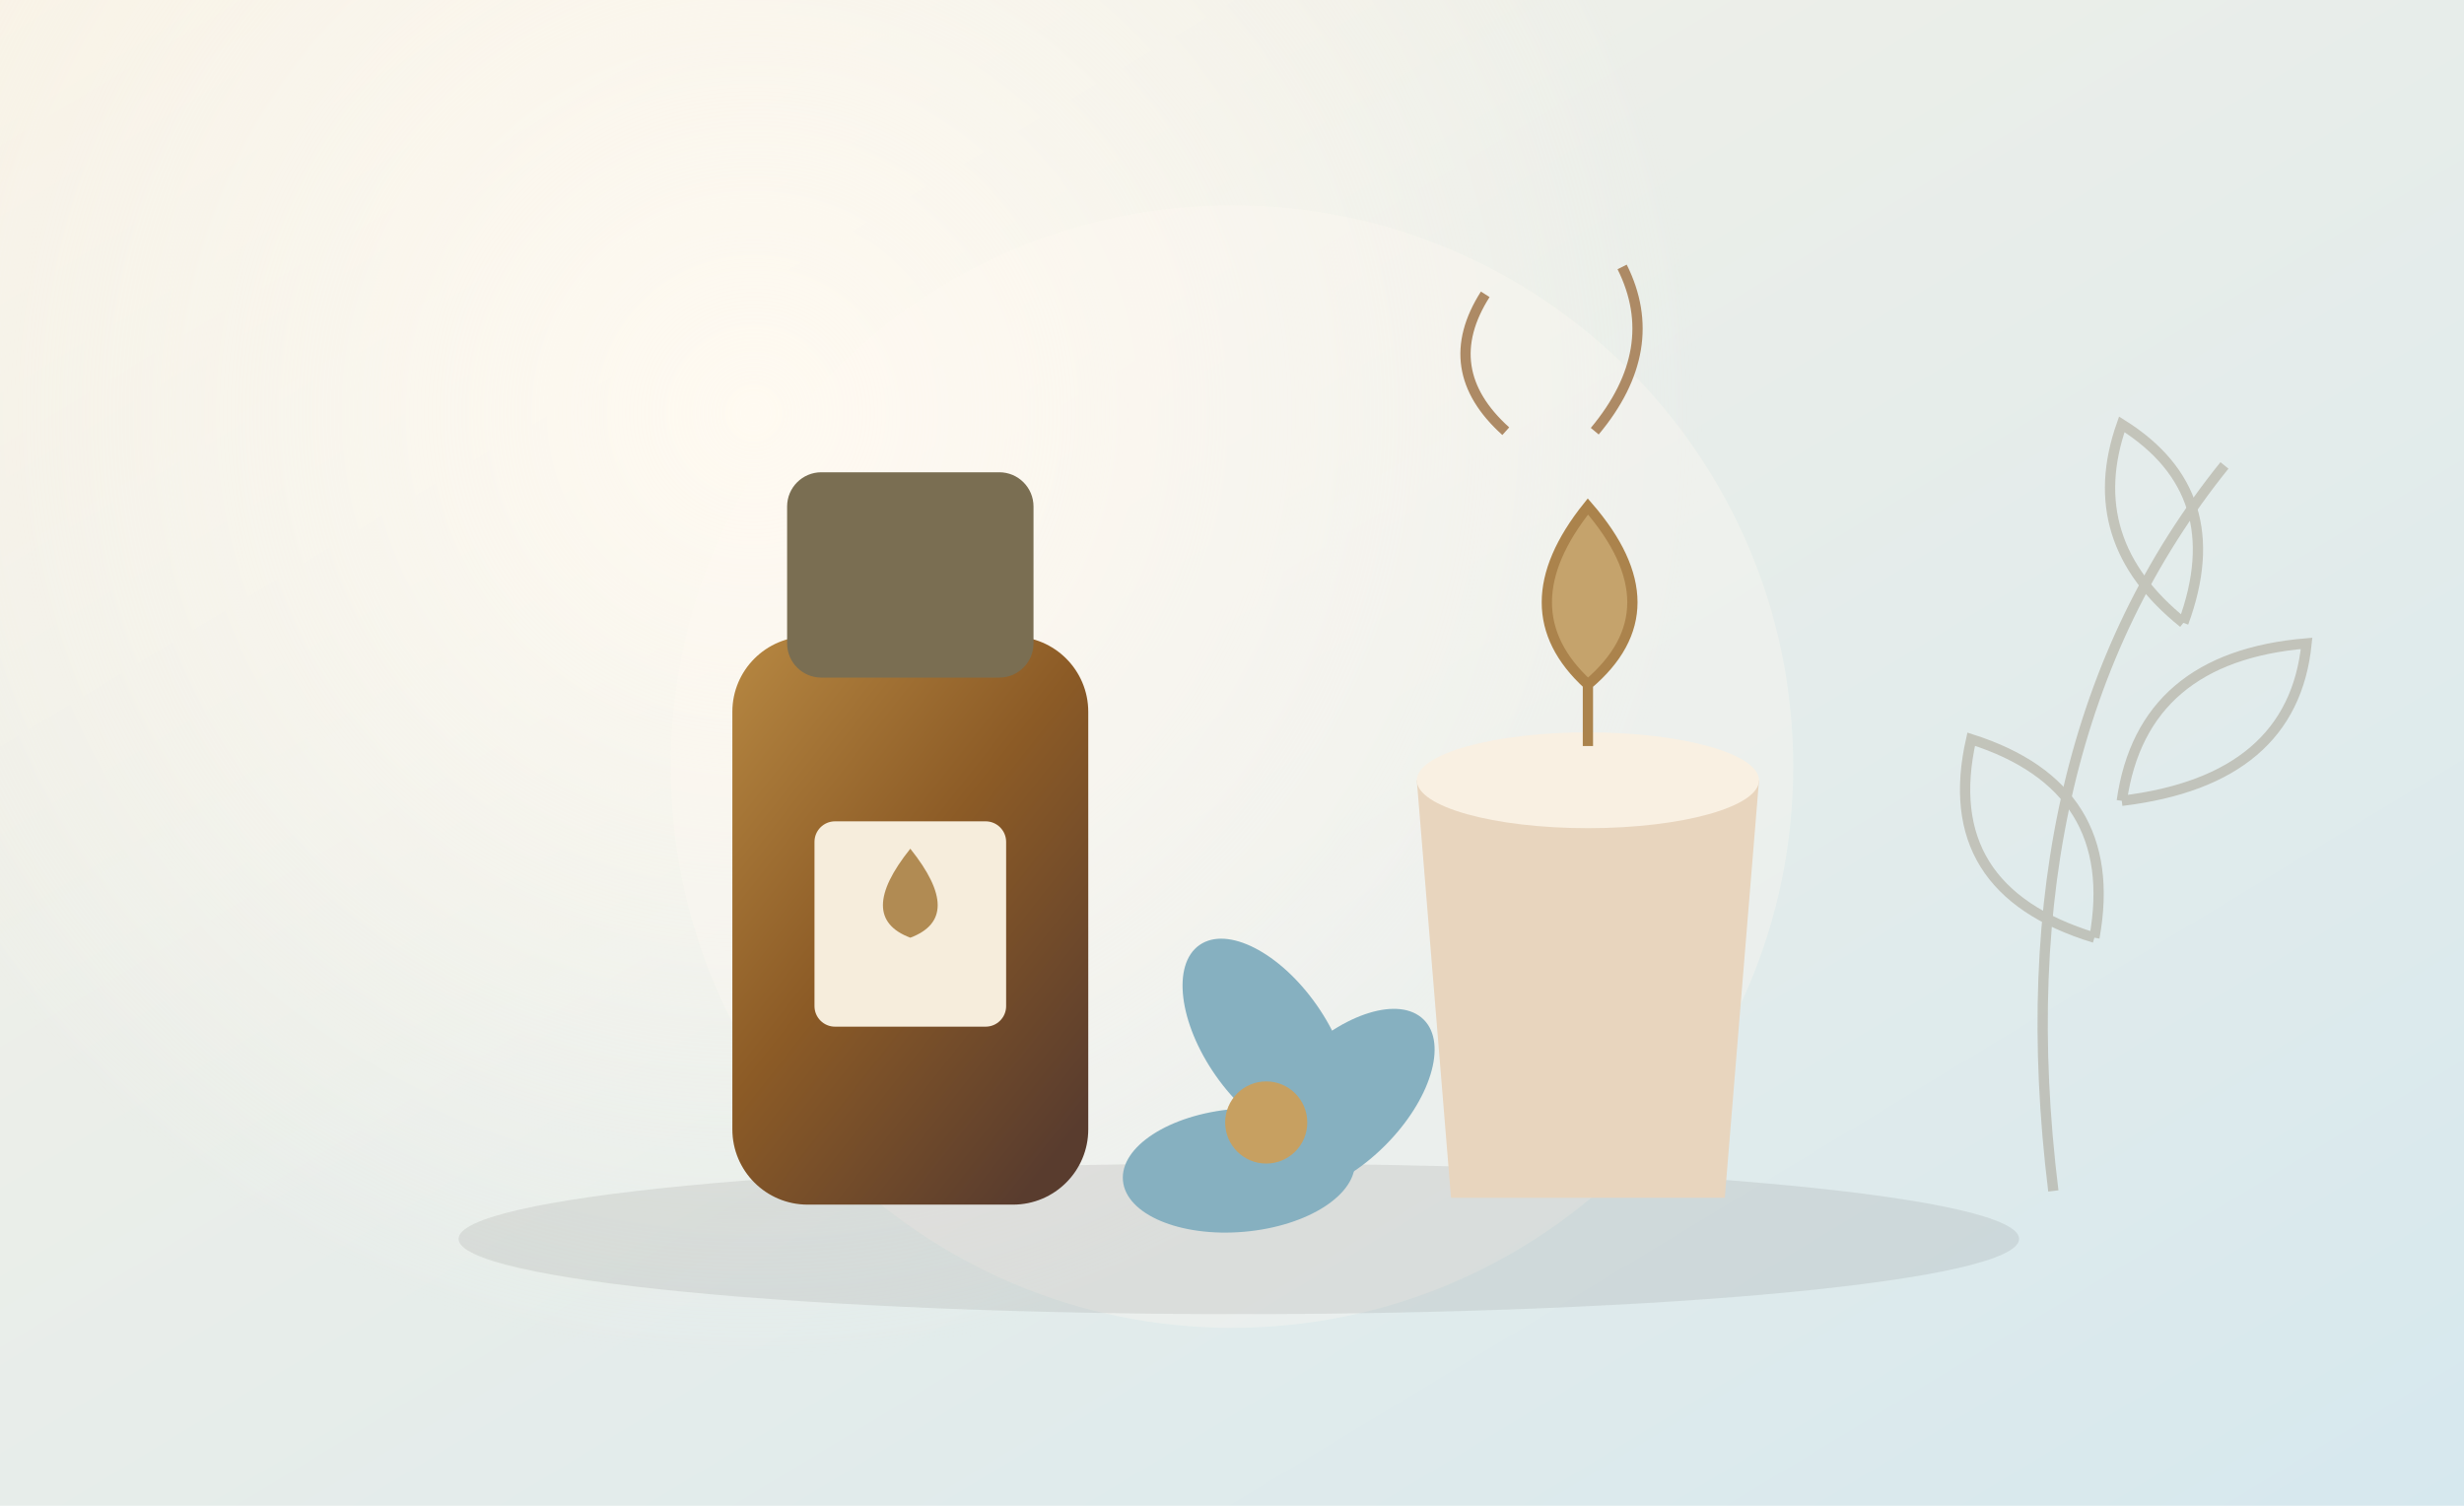
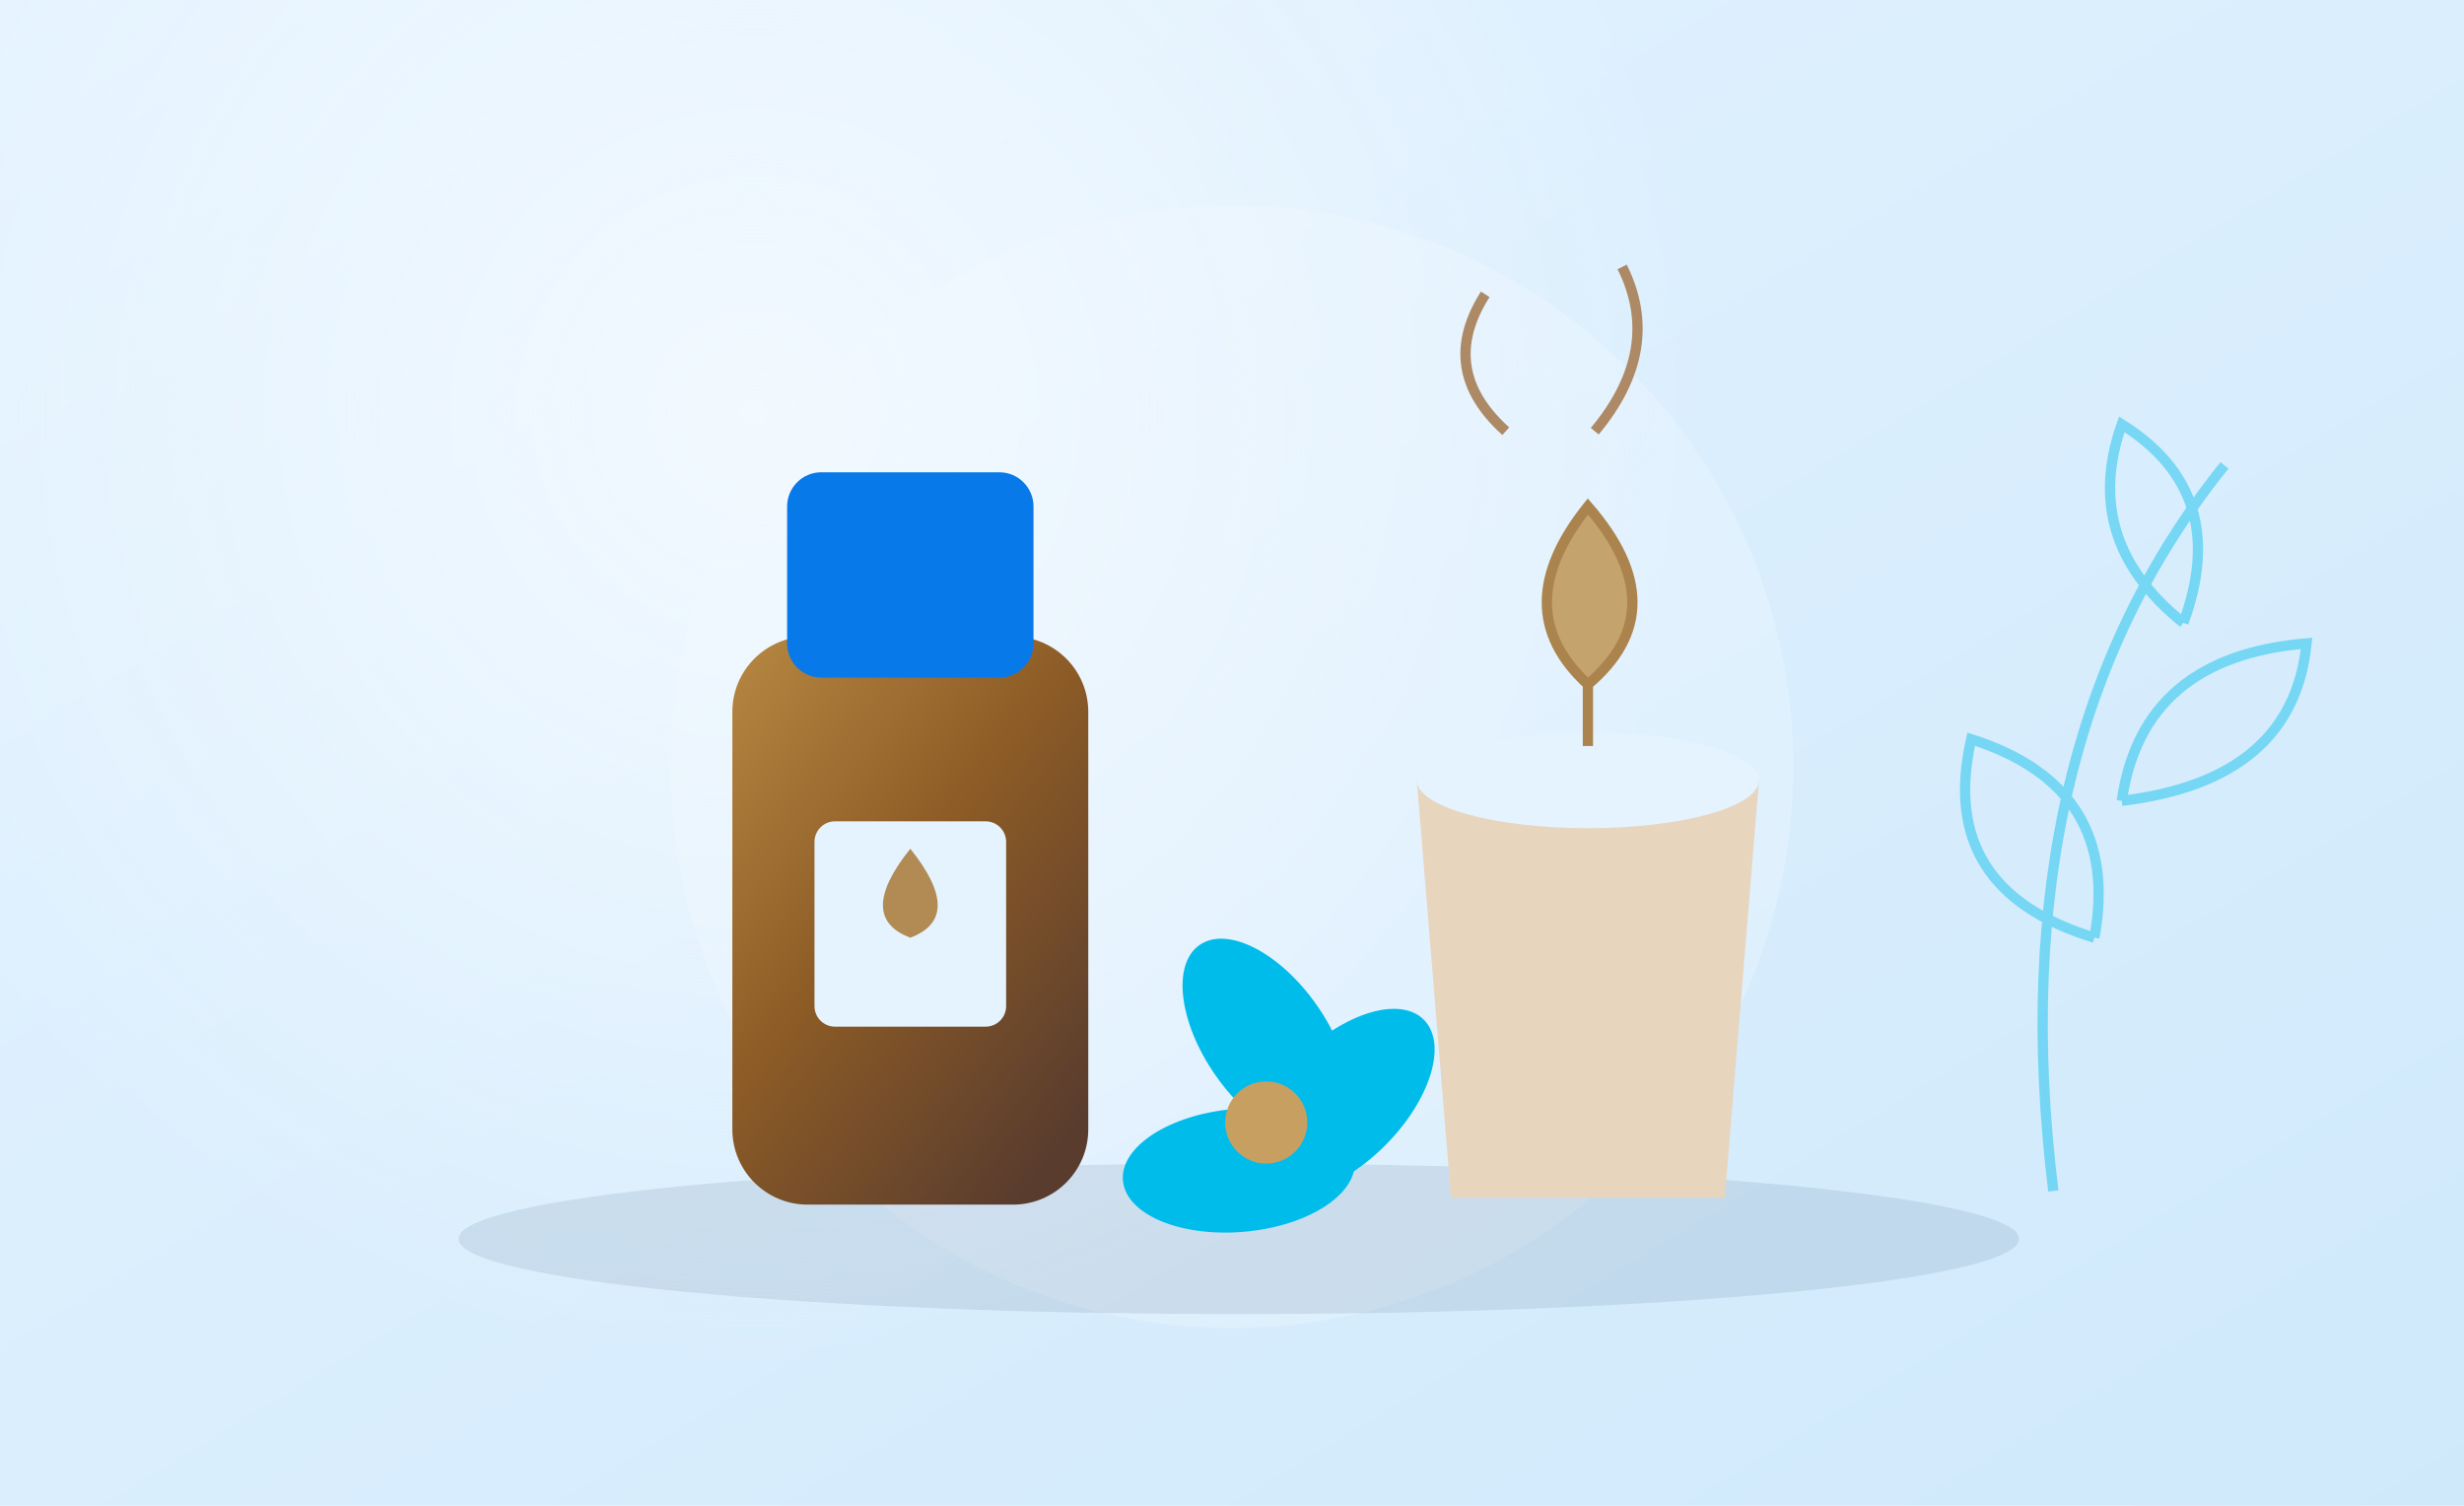
<svg xmlns="http://www.w3.org/2000/svg" width="720" height="440" viewBox="0 0 360 220">
  <defs>
    <linearGradient id="bg" x2="1" y2="1">
-       <stop stop-color="#f8f2e6" />
-       <stop offset="1" stop-color="#d6e8ee" />
+       <stop stop-color="#e5f3ff" />
+       <stop offset="1" stop-color="#cfe9fb" />
    </linearGradient>
    <linearGradient id="skin" x2=".8" y2="1">
      <stop stop-color="#ddbaa2" />
      <stop offset="1" stop-color="#bc8f7c" />
    </linearGradient>
    <linearGradient id="linen" x2="1" y2="1">
-       <stop stop-color="#fff9ee" />
+       <stop stop-color="#f2f9ff" />
      <stop offset="1" stop-color="#d9c8b5" />
    </linearGradient>
    <linearGradient id="bottle" x2=".8" y2="1">
      <stop stop-color="#b78842" />
      <stop offset=".5" stop-color="#8c5b26" />
      <stop offset="1" stop-color="#593c2e" />
    </linearGradient>
    <radialGradient id="light">
-       <stop stop-color="#fffaf1" />
-       <stop offset="1" stop-color="#fffaf1" stop-opacity="0" />
+       <stop stop-color="#f2f9ff" />
+       <stop offset="1" stop-color="#f2f9ff" stop-opacity="0" />
    </radialGradient>
  </defs>
  <path fill="url(#bg)" d="M0 0h360v220H0z" />
  <circle cx="110" cy="60" r="140" fill="url(#light)" />
-   <circle cx="180" cy="112" r="82" fill="#fffaf1" opacity=".32" />
-   <g fill="none" stroke="#9b927f" stroke-width="1.5" opacity=".45">
+   <circle cx="180" cy="112" r="82" fill="#f2f9ff" opacity=".32" />
+   <g fill="none" stroke="#00bceb" stroke-width="1.5" opacity=".45">
    <path d="M300 174q-8-65 25-106" />
    <path d="M306 137q-23-7-18-29 22 7 18 29M310 117q25-3 27-23-24 2-27 23M319 91q-15-12-9-29 16 10 9 29" />
  </g>
-   <ellipse cx="181" cy="181" rx="114" ry="11" fill="#3b3732" opacity=".1" />
+   <ellipse cx="181" cy="181" rx="114" ry="11" fill="#12345a" opacity=".1" />
  <rect x="107" y="93" width="52" height="83" rx="11" fill="url(#bottle)" />
-   <rect x="115" y="69" width="36" height="30" rx="5" fill="#7a6e52" />
-   <rect x="119" y="120" width="28" height="30" rx="3" fill="#f6eddc" />
+   <rect x="115" y="69" width="36" height="30" rx="5" fill="#0879e8" />
+   <rect x="119" y="120" width="28" height="30" rx="3" fill="#e5f3ff" />
  <path d="M133 124q-8 10 0 13 8-3 0-13" fill="#b18b53" />
  <path d="M207 114h50l-5 61h-40z" fill="#e8d5be" />
-   <ellipse cx="232" cy="114" rx="25" ry="7" fill="#f9f0e2" />
+   <ellipse cx="232" cy="114" rx="25" ry="7" fill="#e5f3ff" />
  <path d="M232 109v-9m0 0q-12-11 0-26 13 15 0 26" stroke="#ab834c" fill="#c5a36c" stroke-width="1.5" />
-   <g fill="#86b0c0">
+   <g fill="#00bceb">
    <ellipse cx="185" cy="152" rx="9" ry="17" transform="rotate(-35 185 152)" />
    <ellipse cx="196" cy="161" rx="9" ry="17" transform="rotate(45 196 161)" />
    <ellipse cx="181" cy="171" rx="9" ry="17" transform="rotate(85 181 171)" />
  </g>
  <circle cx="185" cy="164" r="6" fill="#c7a061" />
  <path d="M220 63q-10-9-3-20m16 20q10-12 4-24" stroke="#ad8a65" stroke-width="1.5" fill="none" />
</svg>
